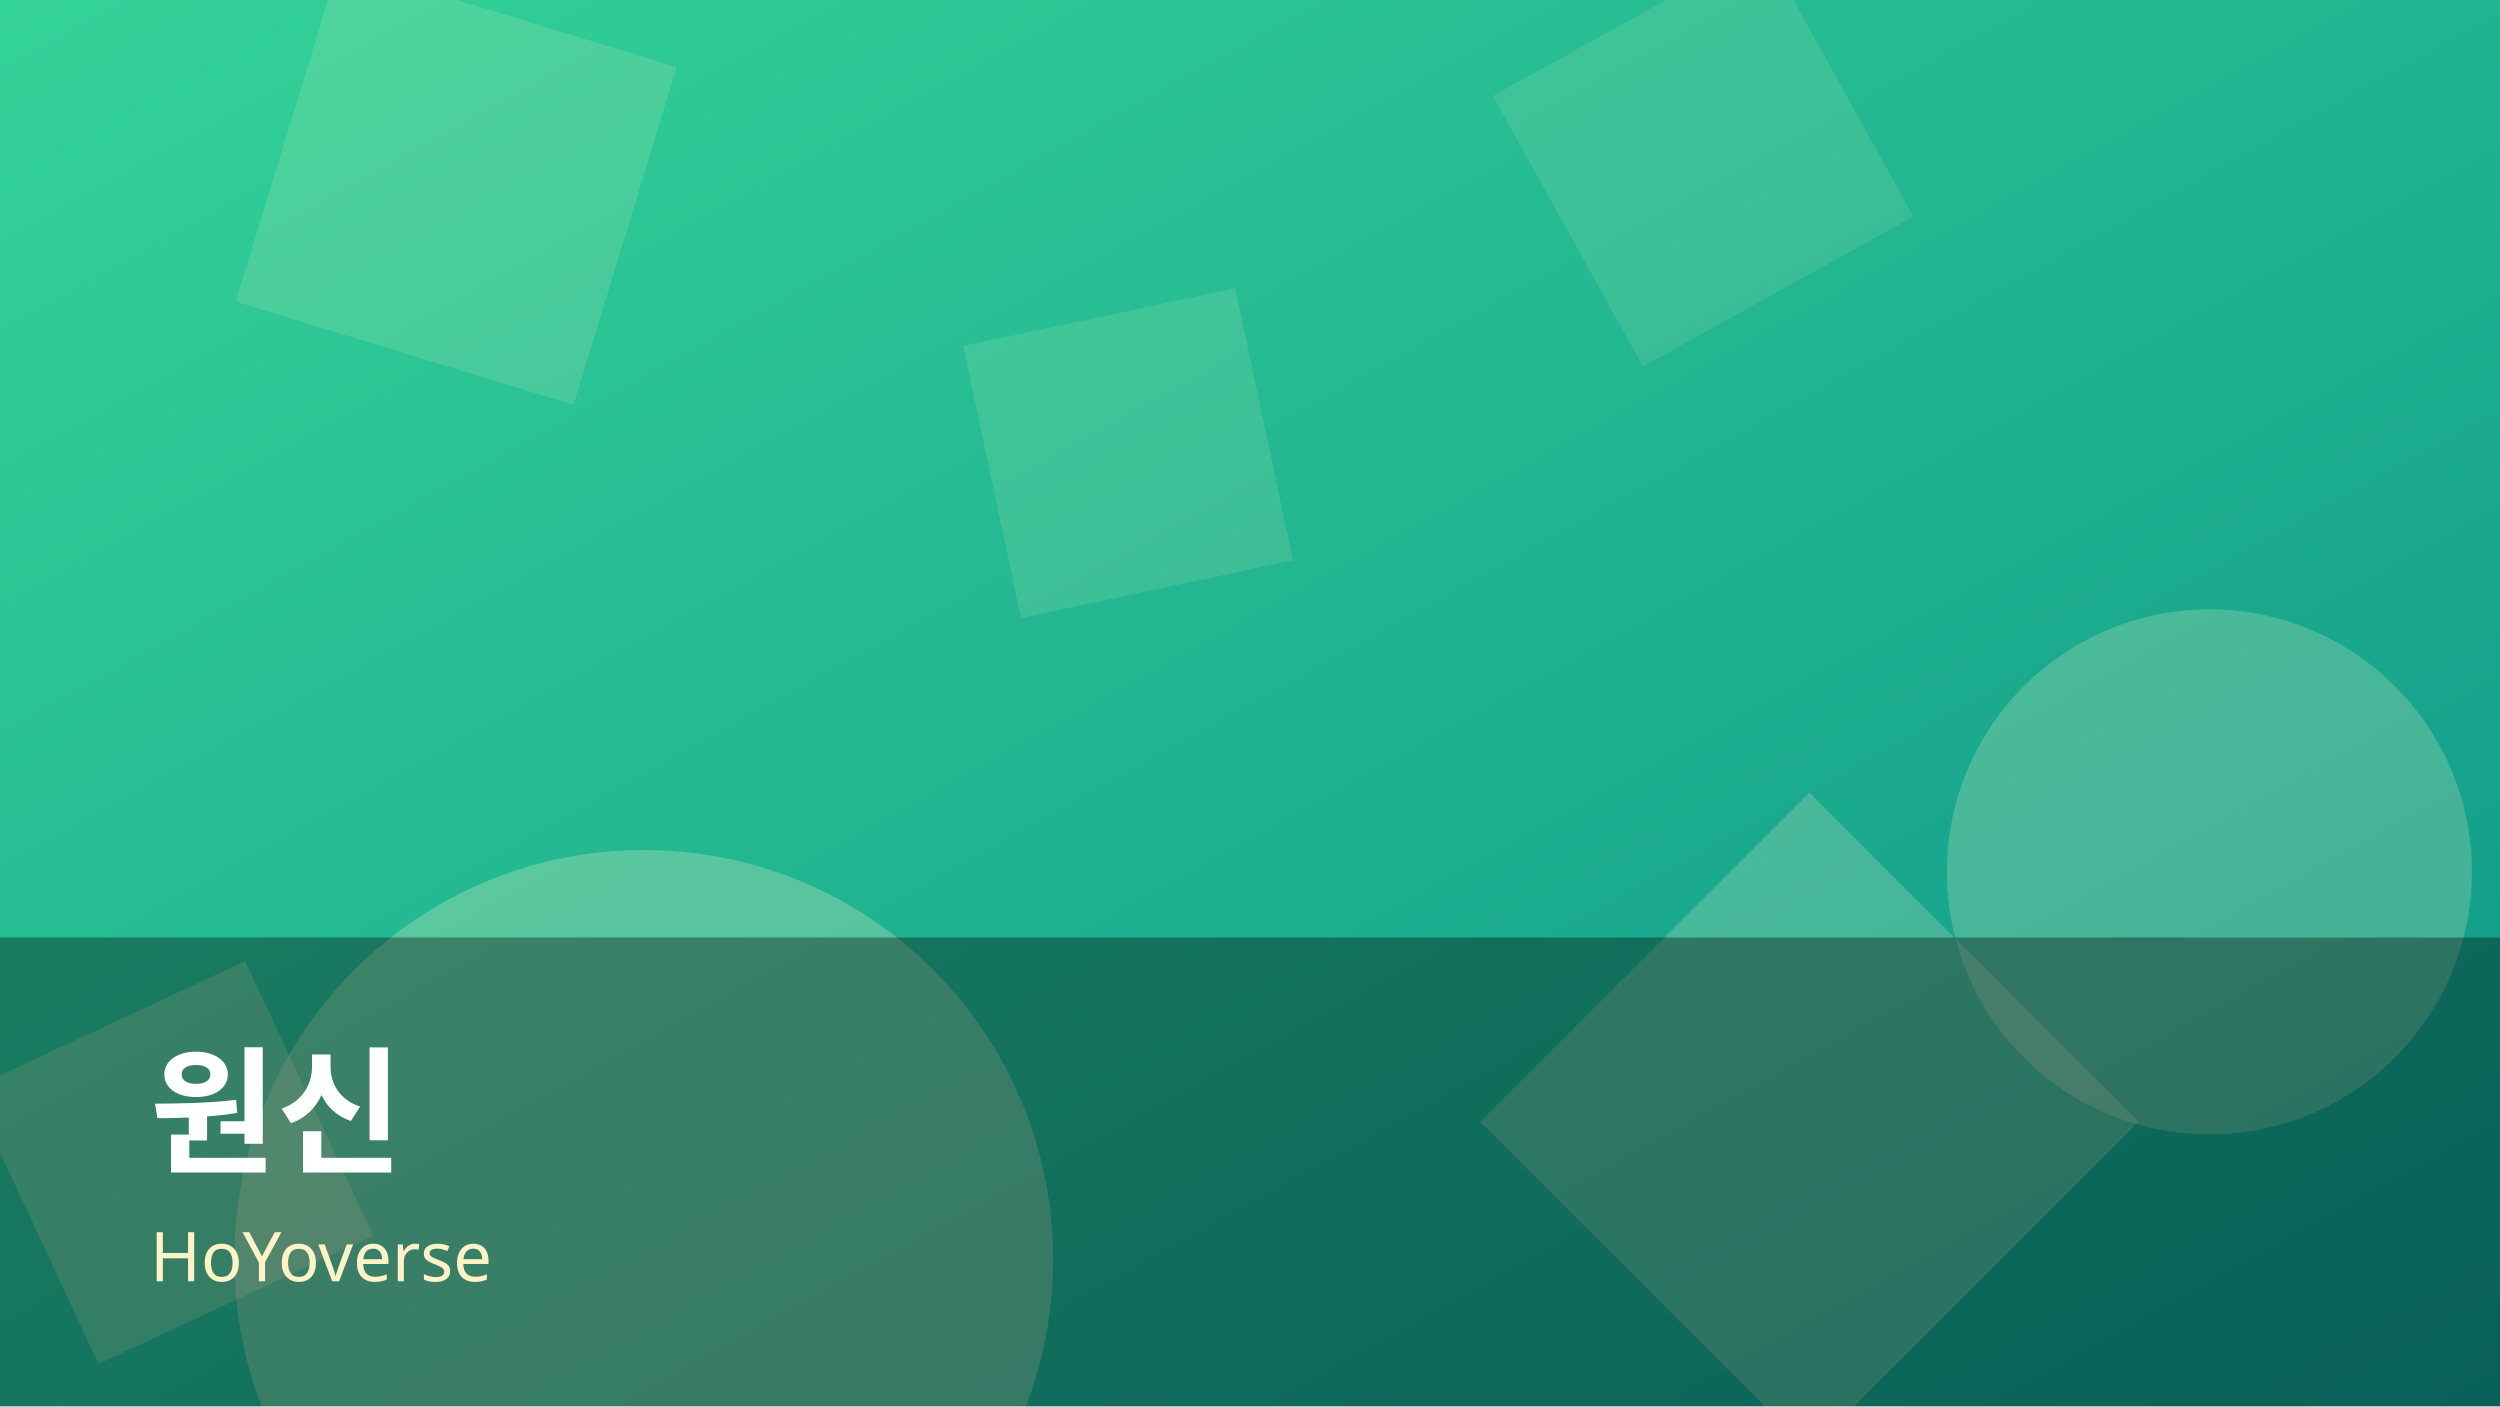
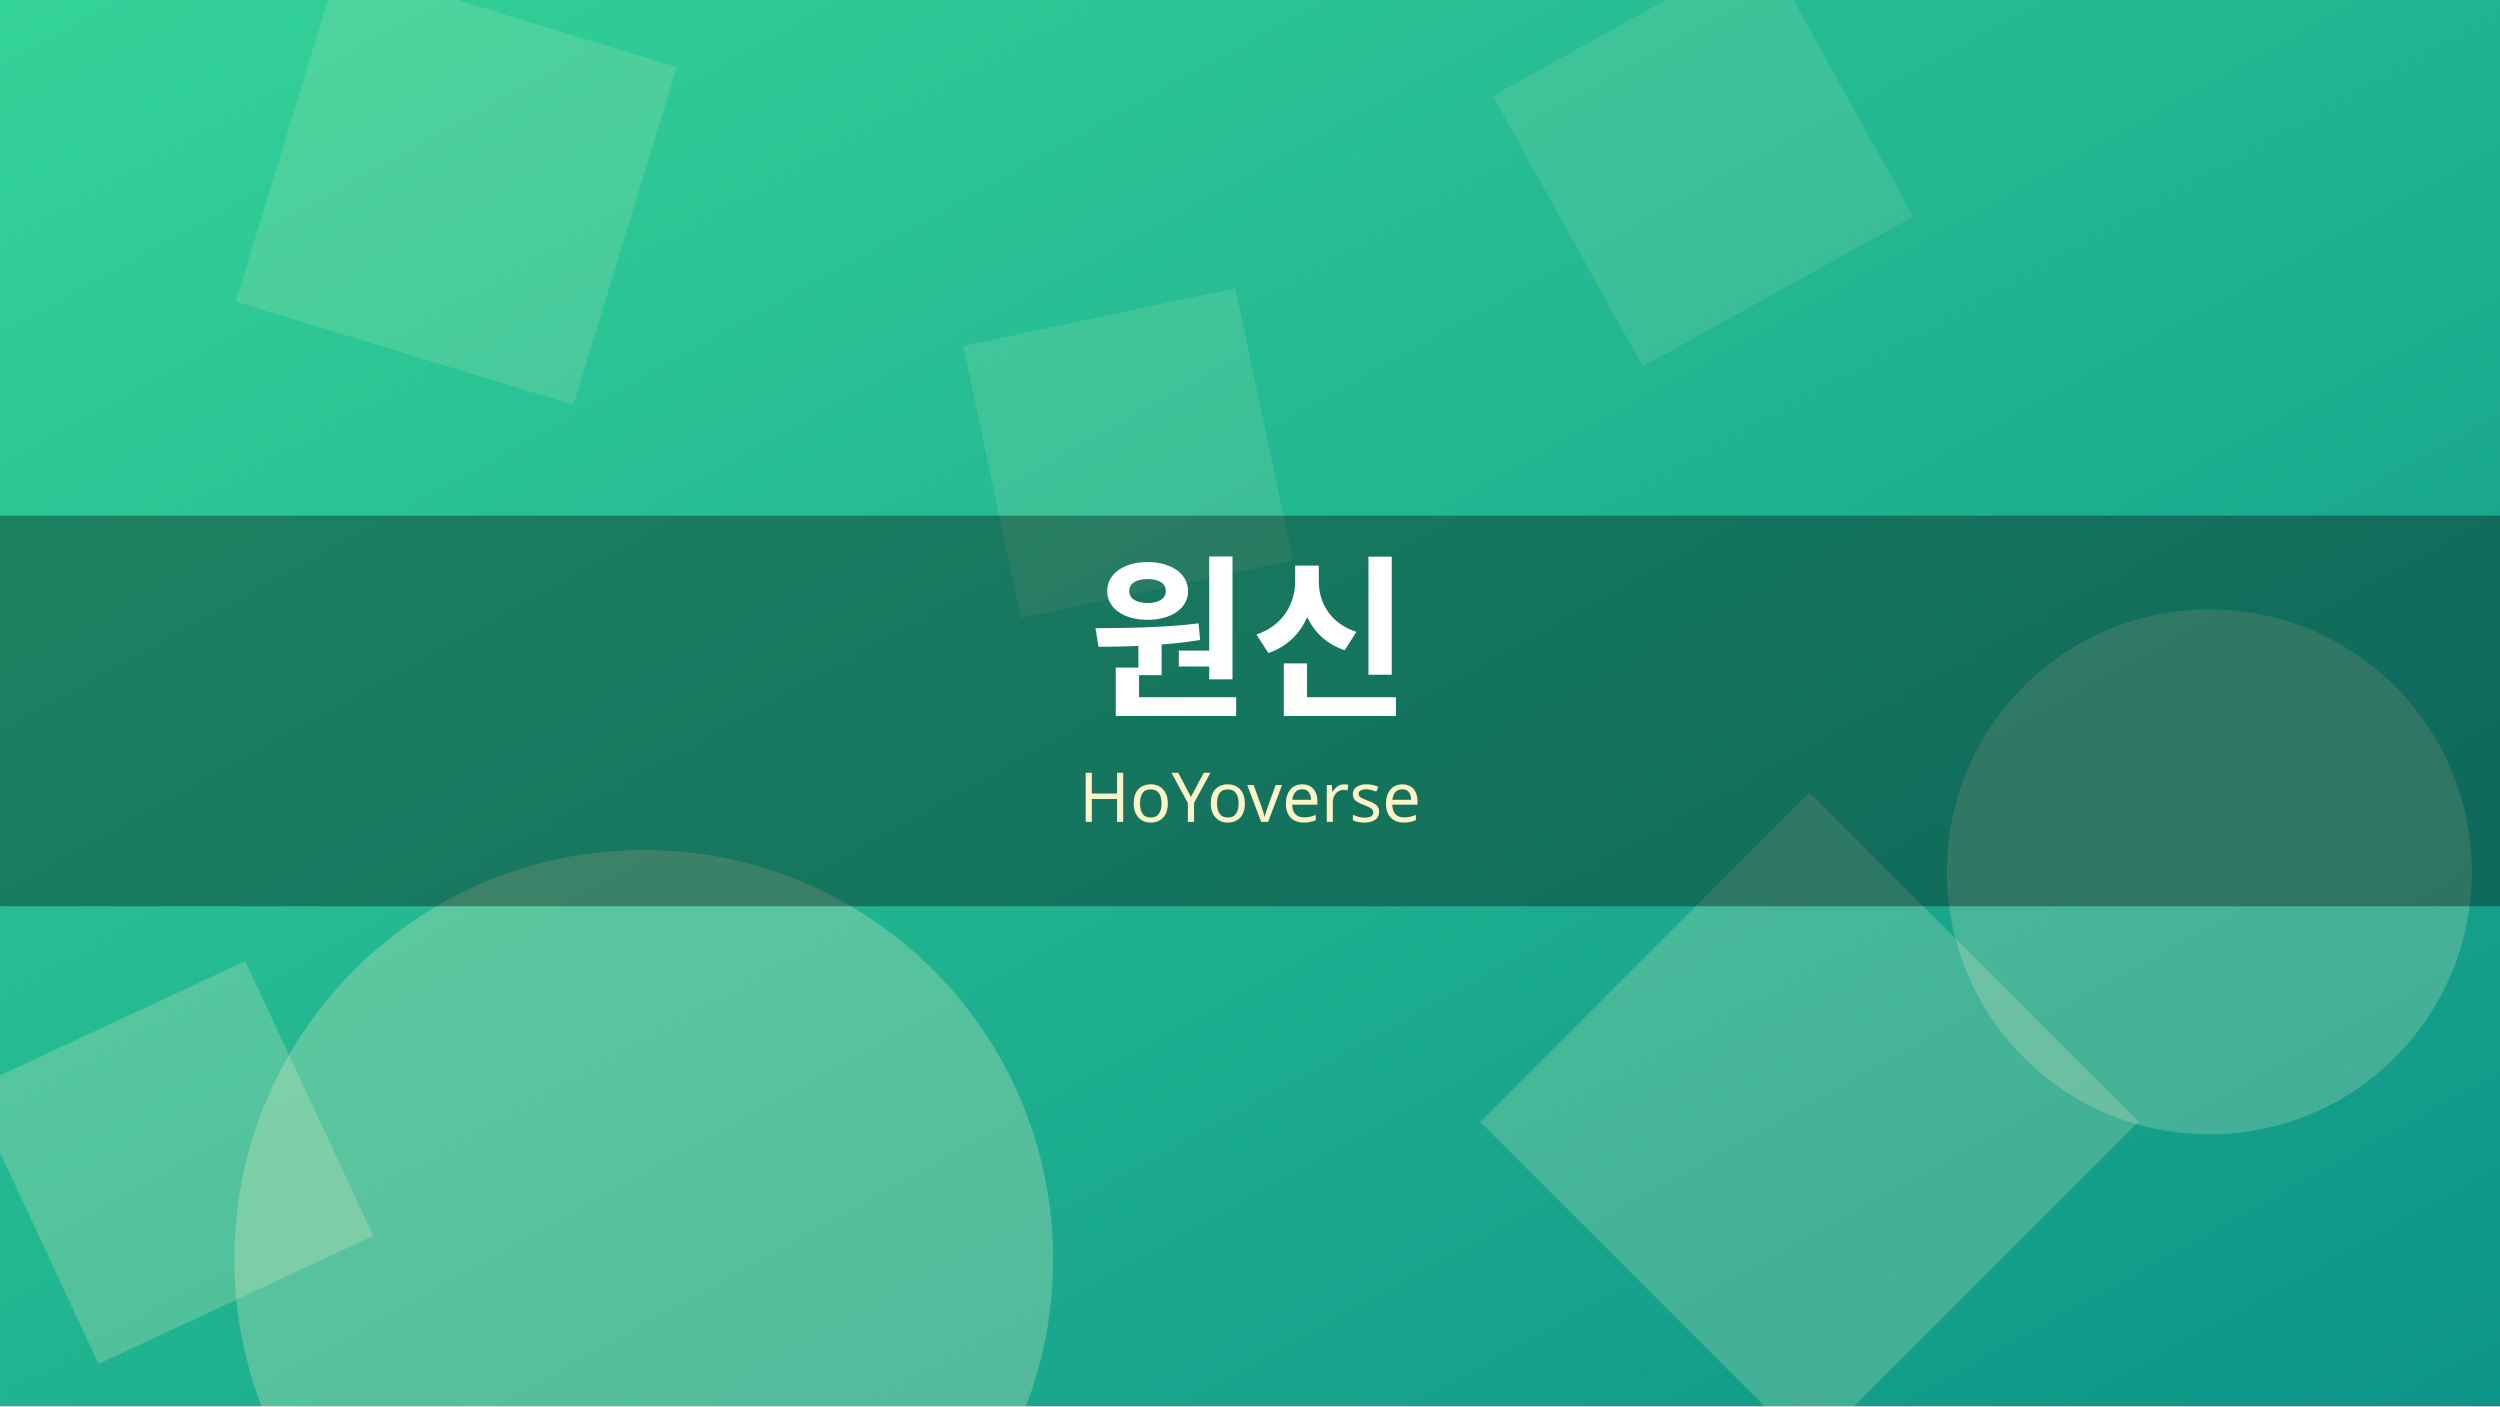
<svg xmlns="http://www.w3.org/2000/svg" viewBox="0 0 800 450" role="img" aria-label="원신">
  <defs>
    <linearGradient id="bg" x1="0" y1="0" x2="1" y2="1">
      <stop offset="0" stop-color="#34d399" />
      <stop offset="1" stop-color="#0d9488" />
    </linearGradient>
  </defs>
  <rect width="800" height="450" fill="url(#bg)" />
  <circle cx="707" cy="279" r="84" fill="#fef3c7" opacity="0.21" />
  <rect x="316.5" y="100.5" width="89" height="89" fill="#fef3c7" opacity="0.12" transform="rotate(78 361 145)" />
  <rect x="89.5" y="2.5" width="113" height="113" fill="#fef3c7" opacity="0.14" transform="rotate(17 146 59)" />
  <rect x="504.5" y="284.5" width="149" height="149" fill="#fef3c7" opacity="0.20" transform="rotate(45 579 359)" />
  <circle cx="206" cy="403" r="131" fill="#fef3c7" opacity="0.25" />
  <rect x="6.5" y="323.5" width="97" height="97" fill="#fef3c7" opacity="0.22" transform="rotate(65 55 372)" />
  <rect x="495.5" y="0.5" width="99" height="99" fill="#fef3c7" opacity="0.11" transform="rotate(61 545 50)" />
-   <rect x="0" y="300" width="800" height="150" fill="#000" opacity="0.35" />
-   <text x="48" y="372" font-family="'Malgun Gothic','Apple SD Gothic Neo',sans-serif" font-size="44" font-weight="700" fill="#fff">원신</text>
-   <text x="48" y="410" font-family="'Malgun Gothic','Apple SD Gothic Neo',sans-serif" font-size="22" fill="#fef3c7">HoYoverse</text>
+   <rect x="0" y="165" width="800" height="125" fill="#000" opacity="0.35" />
+   <text x="400" y="225" text-anchor="middle" font-family="'Malgun Gothic','Apple SD Gothic Neo',sans-serif" font-size="56" font-weight="700" fill="#fff">원신</text>
+   <text x="400" y="263" text-anchor="middle" font-family="'Malgun Gothic','Apple SD Gothic Neo',sans-serif" font-size="22" fill="#fef3c7">HoYoverse</text>
</svg>
